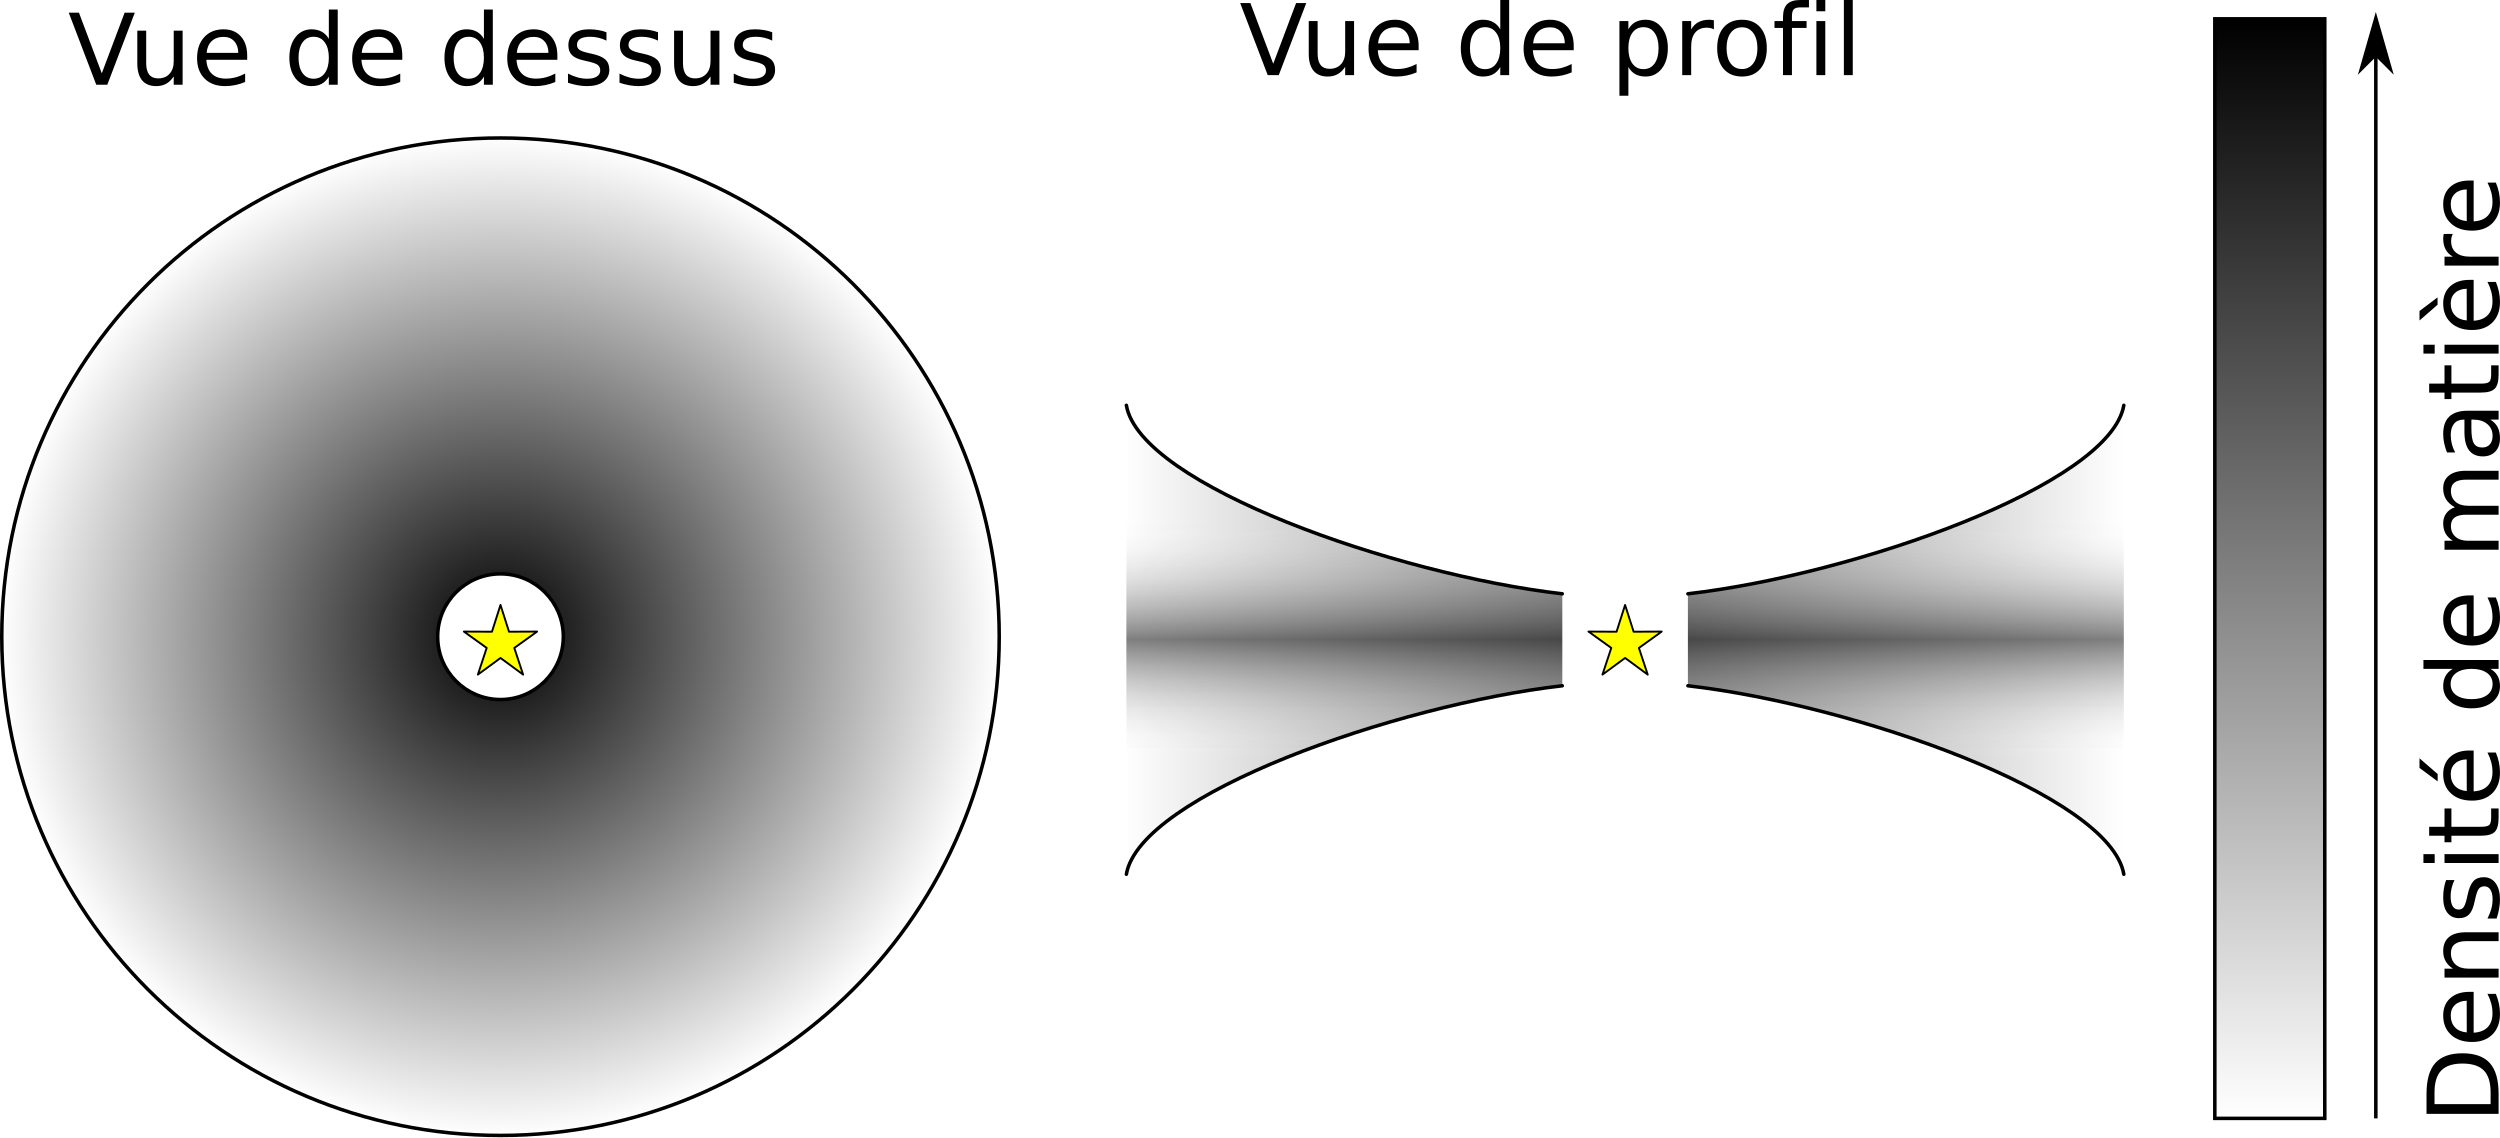
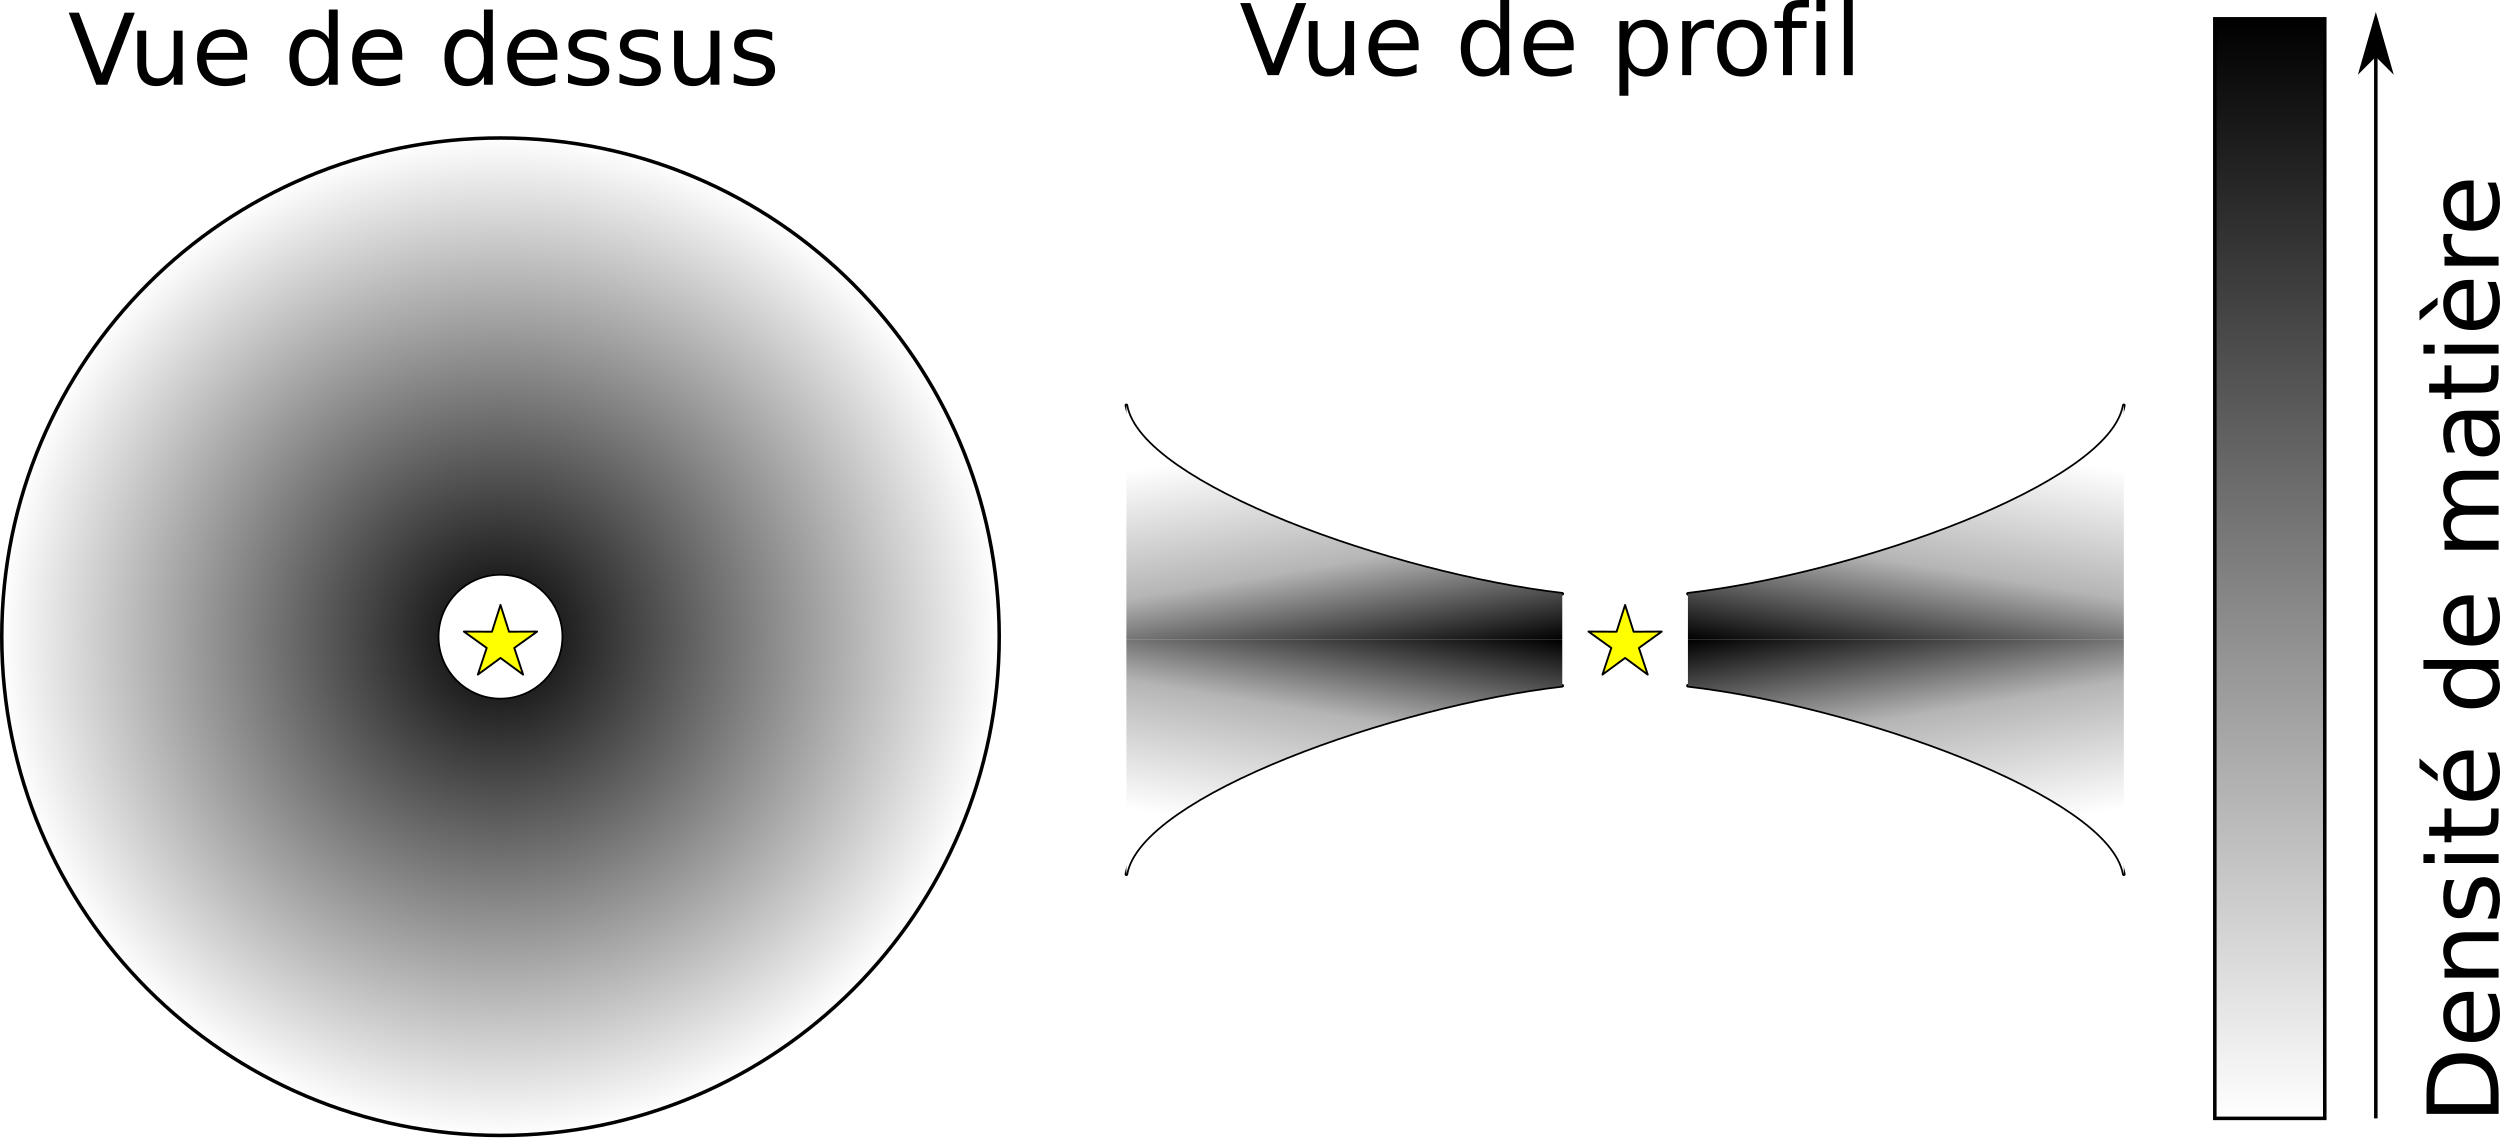
<svg xmlns="http://www.w3.org/2000/svg" xmlns:xlink="http://www.w3.org/1999/xlink" width="707.665" height="321.904" id="svg2" version="1.1">
  <defs id="defs4">
+     <linearGradient id="linearGradient5804">
+       <stop style="stop-color:#000000;stop-opacity:1;" offset="0" id="stop5806" />
+       <stop id="stop5808" offset="0.47" style="stop-color:#b5b5b5;stop-opacity:1;" />
+       <stop style="stop-color:#ffffff;stop-opacity:1;" offset="1" id="stop5810" />
+     </linearGradient>
    <marker orient="auto" refY="0" refX="0" id="Arrow1Lend" style="overflow:visible">
      <path id="path3891" d="M 0,0 5,-5 -12.5,0 5,5 0,0 z" style="fill-rule:evenodd;stroke:#000000;stroke-width:1pt;marker-start:none" transform="matrix(-0.8,0,0,-0.8,-10,0)" />
    </marker>
    <linearGradient id="linearGradient3875">
      <stop style="stop-color:#000000;stop-opacity:1;" offset="0" id="stop3877" />
-       <stop style="stop-color:#000000;stop-opacity:0;" offset="1" id="stop3879" />
-     </linearGradient>
-     <linearGradient id="linearGradient3800">
-       <stop id="stop3802" offset="0" style="stop-color:#000000;stop-opacity:0.498;" />
-       <stop style="stop-color:#ffffff;stop-opacity:0;" offset="0.5" id="stop3852" />
-       <stop id="stop3804" offset="1" style="stop-color:#ffffff;stop-opacity:0;" />
-     </linearGradient>
-     <linearGradient id="linearGradient3788">
-       <stop style="stop-color:#000000;stop-opacity:0.498;" offset="0" id="stop3790" />
-       <stop style="stop-color:#ffffff;stop-opacity:0.498;" offset="1" id="stop3792" />
+       <stop style="stop-color:#ffffff;stop-opacity:1;" offset="1" id="stop3879" />
    </linearGradient>
    <linearGradient id="linearGradient3778">
      <stop style="stop-color:#000000;stop-opacity:1;" offset="0" id="stop3780" />
-       <stop style="stop-color:#000000;stop-opacity:0;" offset="1" id="stop3782" />
+       <stop style="stop-color:#ffffff;stop-opacity:1;" offset="1" id="stop3782" />
    </linearGradient>
    <radialGradient xlink:href="#linearGradient3778" id="radialGradient3784" cx="72.254" cy="316.487" fx="72.254" fy="316.487" r="141.672" gradientTransform="translate(0,3.3509064e-6)" gradientUnits="userSpaceOnUse" />
-     <linearGradient xlink:href="#linearGradient3788" id="linearGradient3794" x1="390.095" y1="317.357" x2="531.762" y2="317.357" gradientUnits="userSpaceOnUse" spreadMethod="reflect" />
-     <linearGradient xlink:href="#linearGradient3800" id="linearGradient3798" gradientUnits="userSpaceOnUse" spreadMethod="reflect" x1="390.59" y1="317.357" x2="390.59" y2="250.279" />
-     <linearGradient xlink:href="#linearGradient3875" id="linearGradient3881" x1="642.501" y1="9.546" x2="642.501" y2="320.792" gradientUnits="userSpaceOnUse" gradientTransform="translate(-69.41879,136.2559)" />
-     <linearGradient xlink:href="#linearGradient3875" id="linearGradient4339" gradientUnits="userSpaceOnUse" gradientTransform="translate(-69.41879,136.2559)" x1="642.501" y1="9.546" x2="642.501" y2="320.792" />
    <linearGradient xlink:href="#linearGradient3875" id="linearGradient4345" gradientUnits="userSpaceOnUse" gradientTransform="translate(-69.41879,132.0387)" x1="642.501" y1="9.546" x2="642.501" y2="320.792" />
+     <linearGradient xlink:href="#linearGradient5804" id="linearGradient5812" gradientUnits="userSpaceOnUse" x1="372.804" y1="317.357" x2="361.562" y2="250.575" />
  </defs>
  <g id="layer1" transform="translate(69.41879,-136.2559)">
    <path d="m 90.039,316.487 c 0,9.823 -7.963,17.785 -17.785,17.785 -9.823,0 -17.785,-7.963 -17.785,-17.785 0,-9.823 7.963,-17.785 17.785,-17.785 9.823,0 17.785,7.963 17.785,17.785 z" id="path2987" style="fill:none;stroke:#000000;stroke-width:1;stroke-linecap:round;stroke-linejoin:round;stroke-miterlimit:4;stroke-opacity:1;stroke-dasharray:none;stroke-dashoffset:0" />
    <path style="fill:#ffff00;stroke:#000000;stroke-width:1;stroke-linecap:round;stroke-linejoin:round;stroke-miterlimit:4;stroke-opacity:1;stroke-dasharray:none;stroke-dashoffset:0" id="path2989" d="m 285.68,302.037 4.434,13.906 14.595,-0.08 -11.855,8.514 4.586,13.856 -11.761,-8.644 -11.761,8.644 4.586,-13.856 -11.855,-8.514 14.595,0.08 z" transform="matrix(0.5446479,0,0,0.5446479,-83.34117,142.9967)" />
    <path transform="matrix(0.5446479,0,0,0.5446479,234.995,142.9967)" d="m 285.68,302.037 4.434,13.906 14.595,-0.08 -11.855,8.514 4.586,13.856 -11.761,-8.644 -11.761,8.644 4.586,-13.856 -11.855,-8.514 14.595,0.08 z" id="path3001" style="fill:#ffff00;stroke:#000000;stroke-width:1;stroke-linecap:round;stroke-linejoin:round;stroke-miterlimit:4;stroke-opacity:1;stroke-dasharray:none;stroke-dashoffset:0" />
    <path id="path3005" style="fill:url(#radialGradient3784);fill-opacity:1;fill-rule:evenodd;stroke:none" d="m 90.039,316.487 c 0,9.823 -7.963,17.785 -17.785,17.785 -9.823,0 -17.785,-7.963 -17.785,-17.785 0,-9.823 7.963,-17.785 17.785,-17.785 9.823,0 17.785,7.963 17.785,17.785 z m 123.387,0 c 0,77.967 -63.205,141.172 -141.172,141.172 -77.967,0 -141.172,-63.205 -141.172,-141.172 0,-77.967 63.205,-141.172 141.172,-141.172 77.967,0 141.172,63.205 141.172,141.172 z" />
-     <path d="M 372.804,304.342 C 325.604,298.908 253.29,273.51 249.417,250.985 l 0,132.744 c 3.873,-22.524 76.187,-47.922 123.387,-53.356 z m 35.571,0 c 47.2,-5.434 119.514,-30.832 123.387,-53.356 l 0,132.744 C 527.89,361.205 455.575,335.807 408.375,330.373 z" style="fill:url(#linearGradient3794);fill-opacity:1;stroke:none" id="path3786" />
-     <path id="path3796" style="fill:url(#linearGradient3798);fill-opacity:1;stroke:none" d="M 372.804,304.342 C 325.604,298.908 253.29,273.51 249.417,250.985 l 0,132.744 c 3.873,-22.524 76.187,-47.922 123.387,-53.356 z m 35.571,0 c 47.2,-5.434 119.514,-30.832 123.387,-53.356 l 0,132.744 C 527.89,361.205 455.575,335.807 408.375,330.373 z" />
    <path id="path2998" style="fill:none;stroke:#000000;stroke-width:1;stroke-linecap:round;stroke-linejoin:round;stroke-miterlimit:4;stroke-opacity:1;stroke-dasharray:none;stroke-dashoffset:0" d="m 372.804,330.373 c -47.2,5.434 -119.514,30.832 -123.387,53.356 M 372.804,304.342 C 325.604,298.908 253.29,273.51 249.417,250.985 m 158.958,79.388 c 47.2,5.434 119.514,30.832 123.387,53.356 M 408.375,304.342 c 47.2,-5.434 119.514,-30.832 123.387,-53.356" />
    <path style="fill:none;stroke:#000000;stroke-width:1;stroke-linecap:round;stroke-linejoin:round;stroke-miterlimit:4;stroke-opacity:1;stroke-dasharray:none;stroke-dashoffset:0" id="path2985" d="m 213.426,316.487 c 0,77.967 -63.205,141.172 -141.172,141.172 -77.967,0 -141.172,-63.205 -141.172,-141.172 0,-77.967 63.205,-141.172 141.172,-141.172 77.967,0 141.172,63.205 141.172,141.172 z" />
    <text xml:space="preserve" style="font-size:28px;font-style:normal;font-variant:normal;font-weight:normal;font-stretch:normal;text-align:center;line-height:125%;letter-spacing:0px;word-spacing:0px;writing-mode:lr-tb;text-anchor:middle;fill:#000000;fill-opacity:1;stroke:none;font-family:DejaVu Sans;-inkscape-font-specification:DejaVu Sans" x="72.835" y="160.243" id="text3806">
      <tspan id="tspan3808" x="72.835" y="160.243">Vue de dessus</tspan>
    </text>
    <text xml:space="preserve" style="font-size:28px;font-style:normal;font-variant:normal;font-weight:normal;font-stretch:normal;text-align:center;line-height:125%;letter-spacing:0px;word-spacing:0px;writing-mode:lr-tb;text-anchor:middle;fill:#000000;fill-opacity:1;stroke:none;font-family:DejaVu Sans;-inkscape-font-specification:DejaVu Sans" x="391.786" y="157.529" id="text3810">
      <tspan id="tspan3812" x="391.786" y="157.529">Vue de profil</tspan>
    </text>
    <rect style="fill:url(#linearGradient4345);fill-opacity:1;fill-rule:evenodd;stroke:#000000" id="rect3873" width="31.125" height="311.246" x="557.52" y="141.585" rx="0" ry="0" />
    <path style="fill:none;stroke:#000000;marker-end:url(#Arrow1Lend)" d="m 603.095,452.831 0,-311.246" id="path3883" />
    <text xml:space="preserve" style="font-size:28px;font-style:normal;font-variant:normal;font-weight:normal;font-stretch:normal;text-align:center;line-height:125%;letter-spacing:0px;word-spacing:0px;writing-mode:lr-tb;text-anchor:middle;fill:#000000;fill-opacity:1;stroke:none;font-family:DejaVu Sans;-inkscape-font-specification:DejaVu Sans" x="-297.837" y="637.85" id="text4329" transform="matrix(0,-1,1,0,0,0)">
      <tspan id="tspan4331" x="-297.837" y="637.85">Densité de matière</tspan>
    </text>
+     <path style="fill:url(#linearGradient5812);fill-opacity:1;stroke:none" d="M 372.804,304.342 C 325.604,298.908 253.29,273.51 249.417,250.985 l 0,66.372 123.387,0 z" id="path3824" />
+     <use x="0" y="0" xlink:href="#path3824" id="use3828" transform="matrix(1,0,0,-1,0,634.7145)" width="707.665" height="321.904" />
+     <use height="321.904" width="707.665" transform="matrix(-1,0,0,-1,781.1796,634.7145)" id="use3830" xlink:href="#path3824" y="0" x="0" />
+     <use x="0" y="0" xlink:href="#path3824" id="use3832" transform="matrix(-1,0,0,1,781.1796,0)" width="707.665" height="321.904" />
  </g>
</svg>
